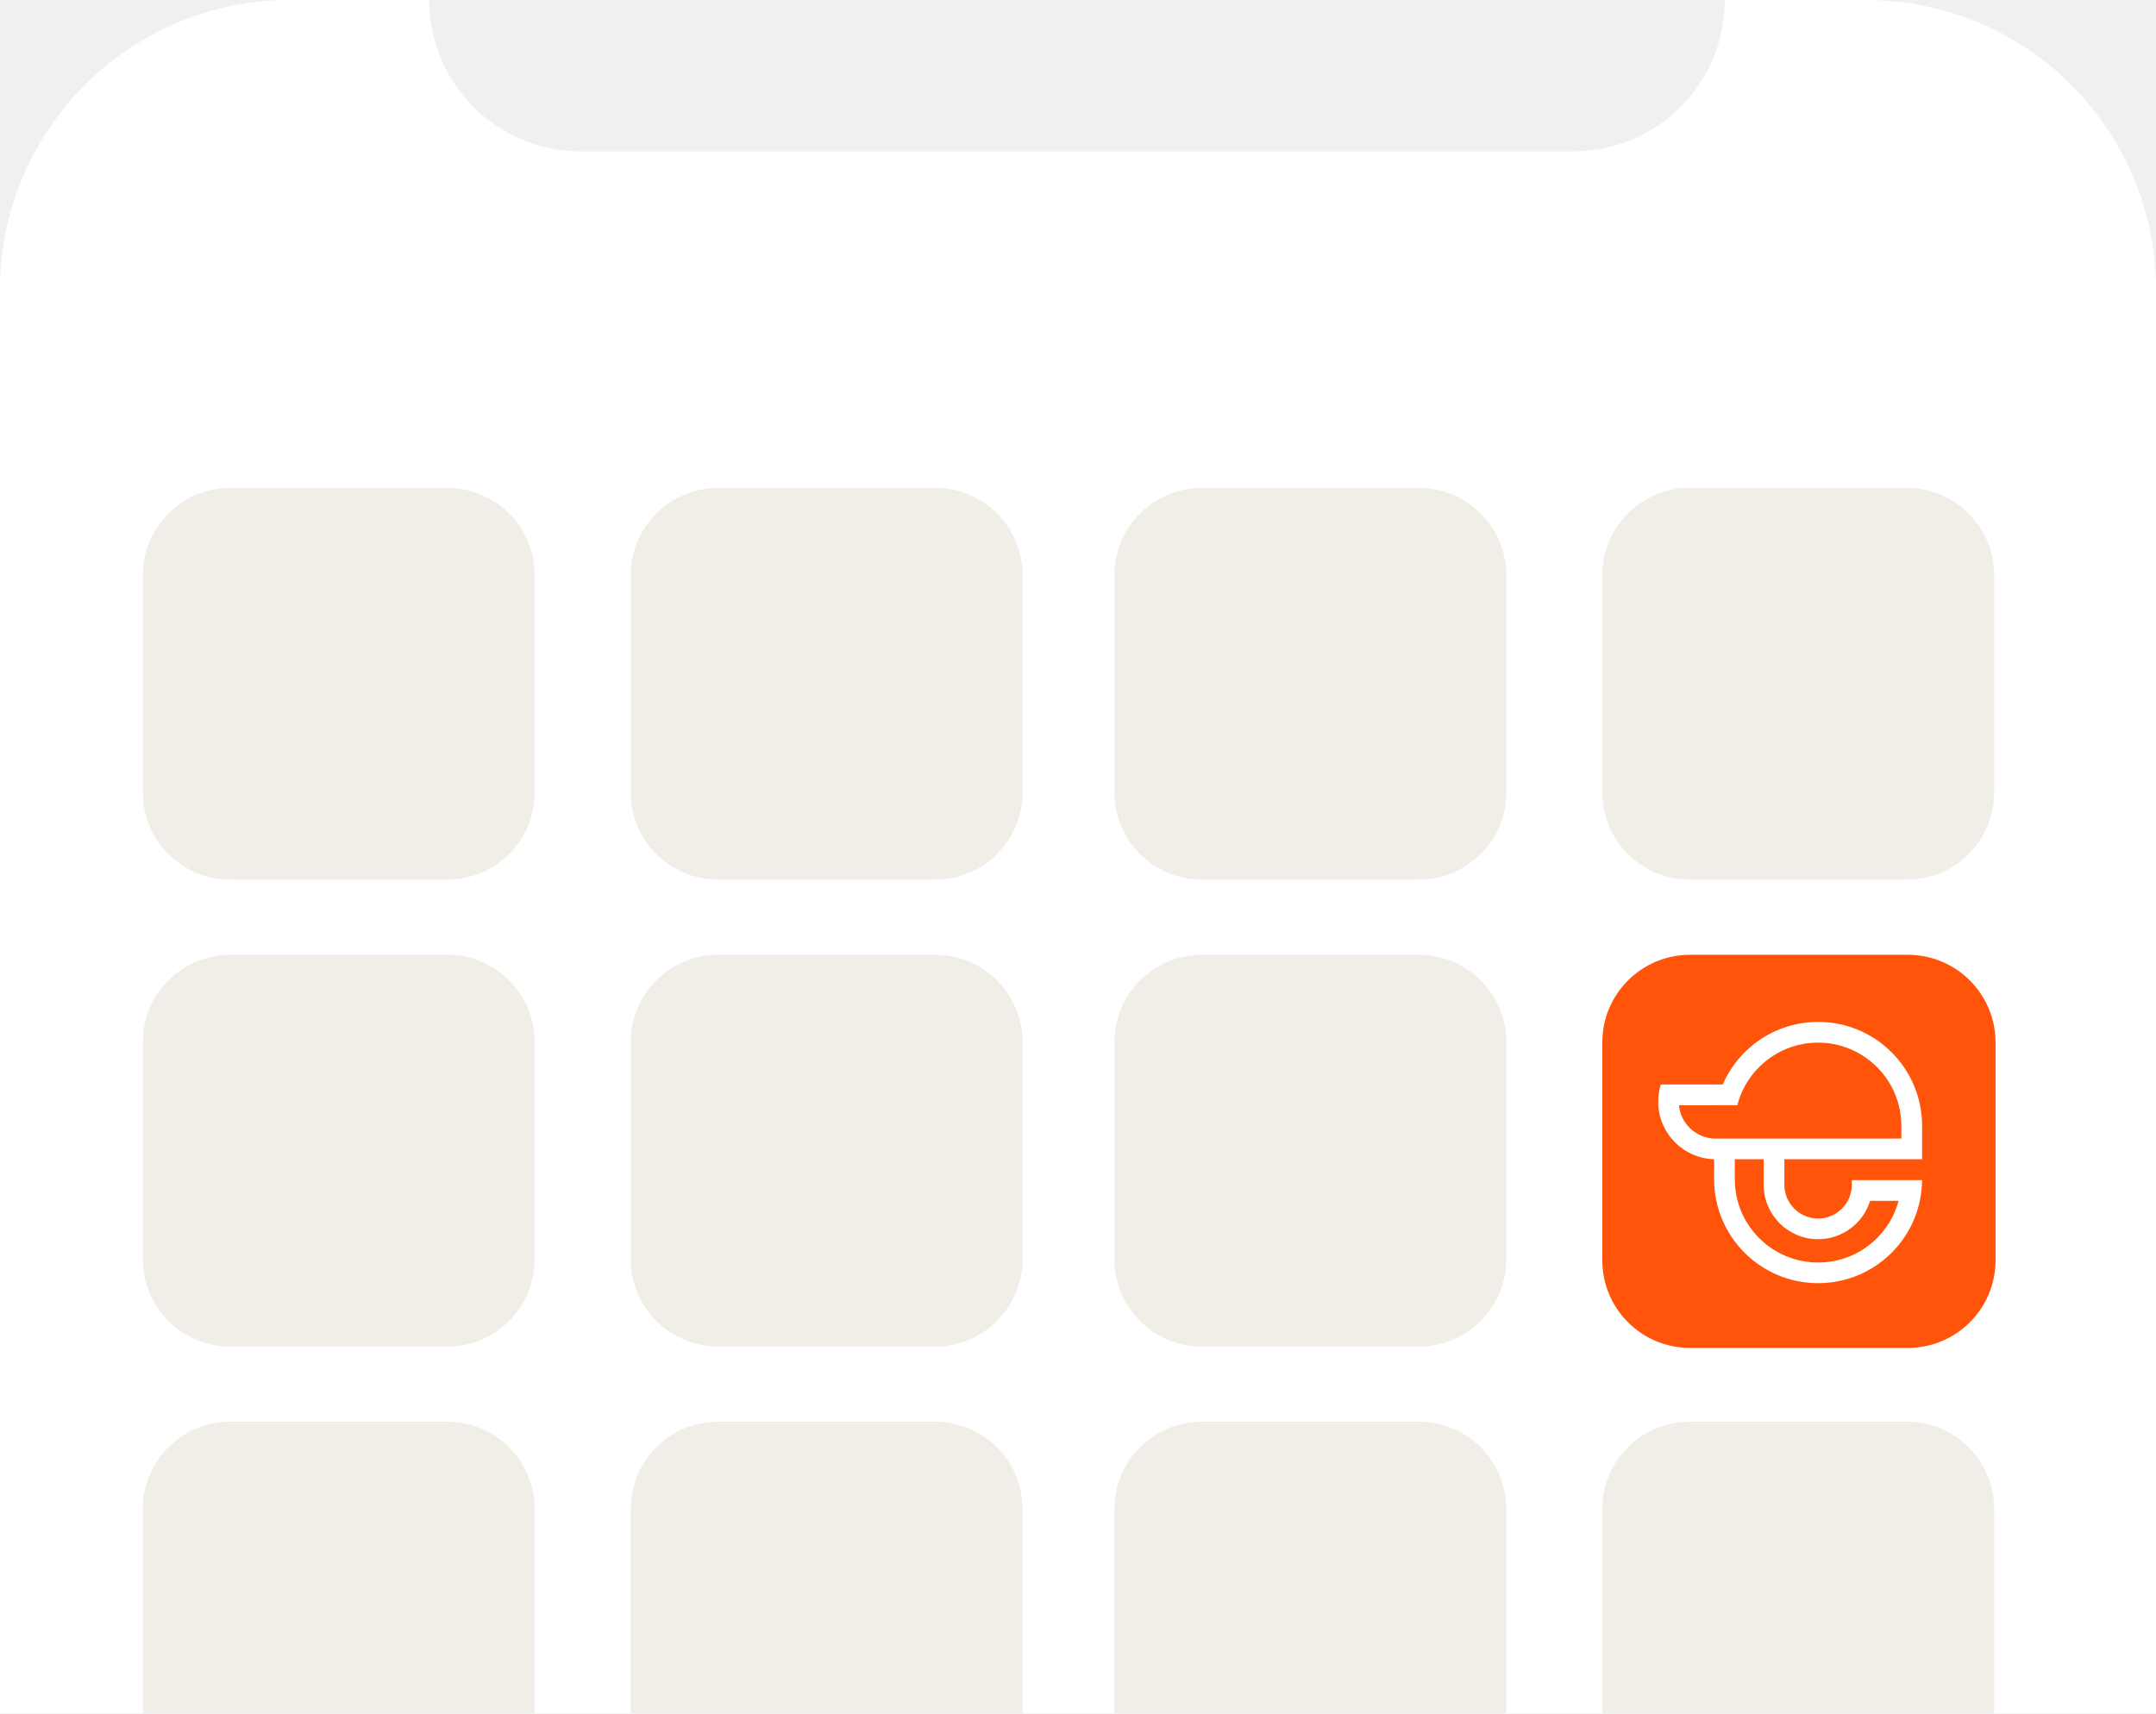
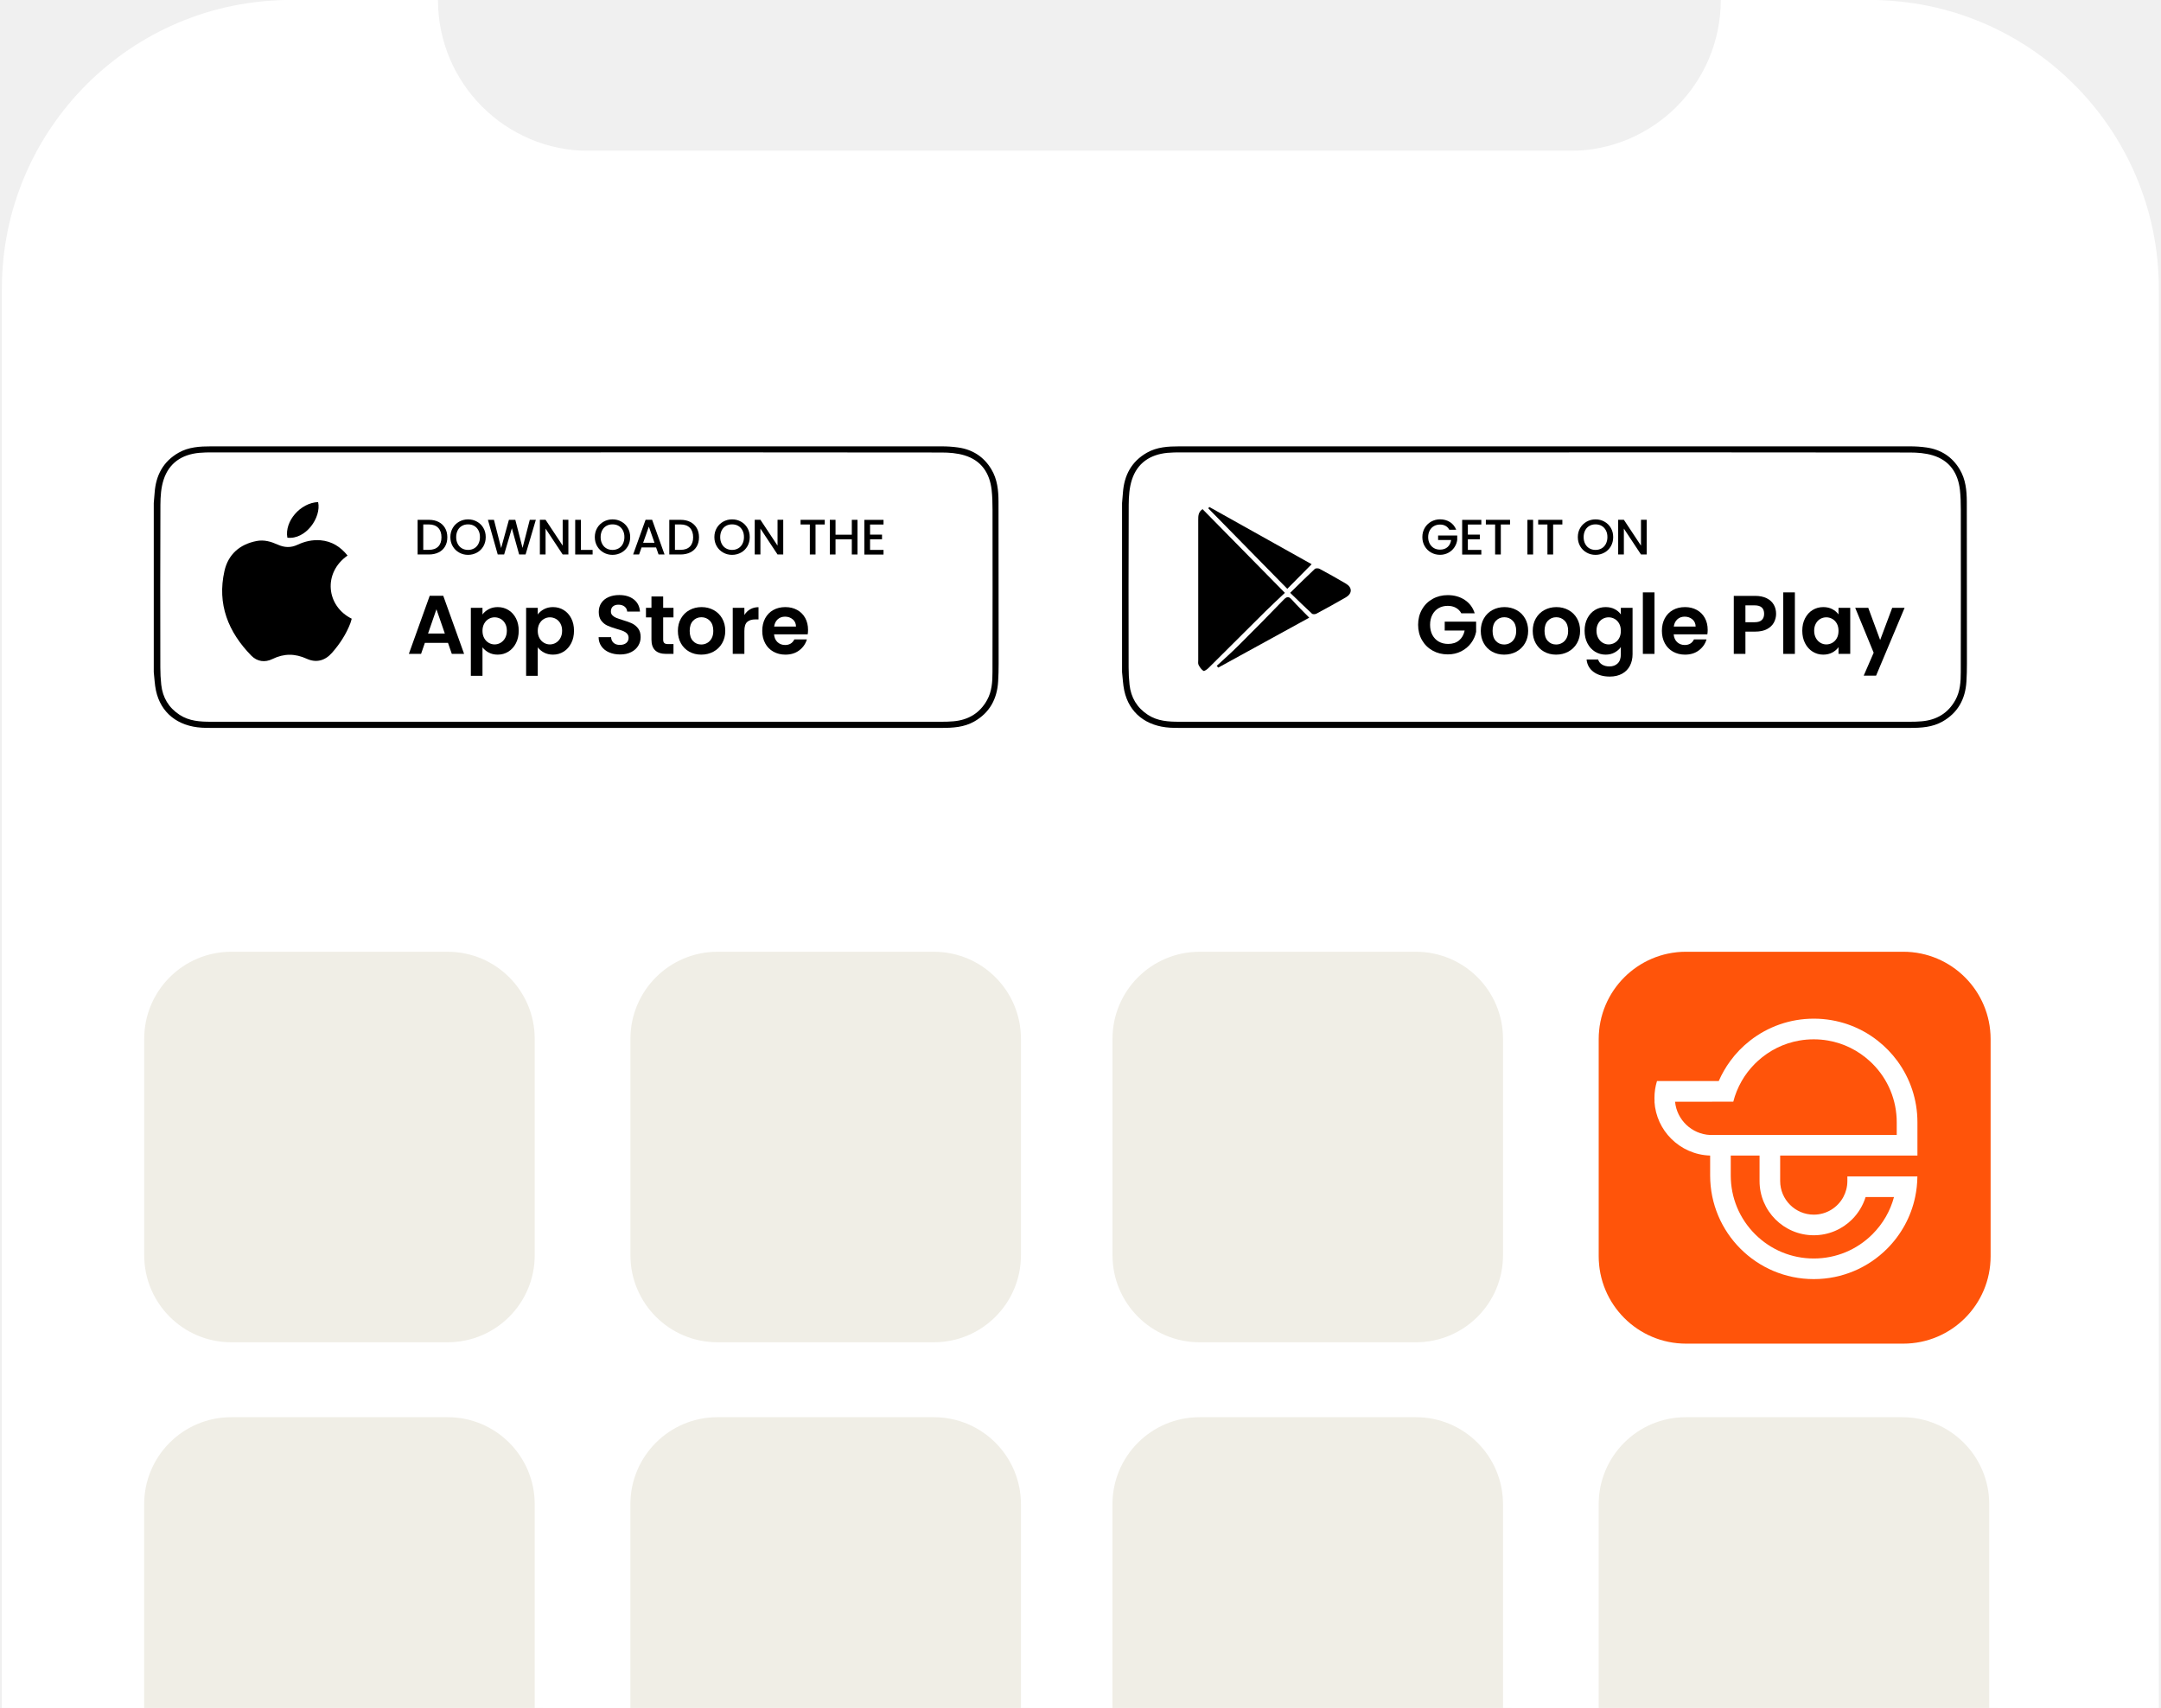
- <svg xmlns="http://www.w3.org/2000/svg" id="Capa_1" data-name="Capa 1" viewBox="0 0 517.03 411">
-   <defs>
-     <style>
-       .cls-1 {
-         fill: #f0eee6;
-       }
- 
-       .cls-2 {
-         fill: #ff540a;
-       }
- 
-       .cls-3 {
-         fill: #fff;
-       }
-     </style>
-   </defs>
-   <path class="cls-3" d="m517.03,411V69.51c0-38.39-31.12-69.51-69.51-69.51h-33.9c0,20.05-16.25,36.31-36.31,36.31h-238.06c-20.05,0-36.31-16.26-36.31-36.31h-33.44C31.12,0,0,31.12,0,69.51v341.49h517.03Z" />
-   <rect class="cls-1" x="34.25" y="117.03" width="93.97" height="93.97" rx="20.95" ry="20.95" />
-   <rect class="cls-1" x="151.25" y="117.03" width="93.97" height="93.97" rx="20.95" ry="20.95" />
-   <rect class="cls-1" x="267.25" y="117.03" width="93.97" height="93.97" rx="20.95" ry="20.95" />
-   <rect class="cls-1" x="384.25" y="117.03" width="93.97" height="93.97" rx="20.95" ry="20.95" />
-   <rect class="cls-1" x="34.25" y="229.03" width="93.97" height="93.97" rx="20.95" ry="20.95" />
-   <rect class="cls-1" x="151.25" y="229.03" width="93.97" height="93.97" rx="20.95" ry="20.95" />
-   <rect class="cls-1" x="267.25" y="229.03" width="93.97" height="93.97" rx="20.95" ry="20.95" />
-   <g>
-     <rect class="cls-2" x="384.25" y="229.03" width="94.3" height="94.3" rx="21.02" ry="21.02" />
-     <path class="cls-3" d="m397.66,265.11c.22,3.47,1.71,6.6,4.03,8.91,2.41,2.41,5.71,3.94,9.37,4.05v4.79c0,13.77,11.16,24.94,24.94,24.94,6.89,0,13.12-2.79,17.63-7.3,3.35-3.35,5.75-7.64,6.76-12.45.34-1.6.52-3.26.54-4.96h-16.85v1.11c0,1.39-.35,2.7-.97,3.85-1.37,2.53-4.05,4.24-7.11,4.24-4.46,0-8.09-3.63-8.09-8.09v-6.13s16.18,0,16.18,0h4.96s6.93,0,6.93,0h4.96s0-4.96,0-4.96v-3.04c0-5.5-1.78-10.59-4.8-14.72-1.37-1.87-2.99-3.54-4.81-4.96-4.23-3.3-9.54-5.26-15.32-5.26-5.78,0-11.09,1.96-15.32,5.26-1.83,1.42-3.45,3.09-4.81,4.96-1.08,1.48-2.01,3.09-2.75,4.79h-9.52s-5.34,0-5.34,0c-.4,1.29-.61,2.66-.61,4.09,0,.29,0,.58.03.87Zm38.33,32.14c3.6,0,6.87-1.46,9.23-3.82,1.48-1.48,2.61-3.33,3.25-5.38h6.83c-.89,3.35-2.66,6.42-5.17,8.94-3.77,3.77-8.79,5.85-14.13,5.85-5.34,0-10.35-2.08-14.13-5.85-3.77-3.77-5.85-8.79-5.85-14.13v-4.79s6.93,0,6.93,0v6.13c0,7.21,5.84,13.05,13.05,13.05Zm-24.44-32.14h5.08c.44-1.74,1.12-3.4,2.01-4.96.87-1.52,1.95-2.93,3.22-4.2.2-.2.41-.4.62-.59,2.83-2.6,6.29-4.31,10.02-4.96,1.14-.2,2.3-.3,3.48-.3,1.18,0,2.34.1,3.48.3,3.74.65,7.19,2.36,10.03,4.96.21.19.42.39.62.59,3.77,3.77,5.85,8.79,5.85,14.13v3.04s-6.93,0-6.93,0h-21.14s-4.96,0-4.96,0h-6.93s-4.54,0-4.54,0c-.14,0-.28,0-.42,0-4.41-.21-8-3.64-8.42-8h8.92Z" />
-   </g>
-   <path class="cls-1" d="m128.22,411v-49.02c0-11.57-9.38-20.95-20.95-20.95h-52.08c-11.57,0-20.95,9.38-20.95,20.95v49.02h93.97Z" />
-   <path class="cls-1" d="m245.22,411v-49.02c0-11.57-9.38-20.95-20.95-20.95h-52.08c-11.57,0-20.95,9.38-20.95,20.95v49.02h93.97Z" />
-   <path class="cls-1" d="m361.22,411v-49.02c0-11.57-9.38-20.95-20.95-20.95h-52.08c-11.57,0-20.95,9.38-20.95,20.95v49.02h93.97Z" />
-   <path class="cls-1" d="m478.22,411v-49.02c0-11.57-9.38-20.95-20.95-20.95h-52.08c-11.57,0-20.95,9.38-20.95,20.95v49.02h93.97Z" />
+ <svg xmlns="http://www.w3.org/2000/svg" width="520" height="411" viewBox="0 0 520 411" fill="none">
+   <path d="M519.48 411V69.51C519.48 31.12 488.36 0 449.97 0H416.07C416.07 20.05 399.82 36.31 379.76 36.31H141.7C121.65 36.31 105.39 20.05 105.39 0H71.95C33.56 0 2.45 31.12 2.45 69.51V411H519.48Z" fill="white" />
+   <path d="M109.72 117.03H57.65C46.08 117.03 36.7 126.41 36.7 137.98V190.05C36.7 201.62 46.08 211 57.65 211H109.72C121.291 211 130.67 201.62 130.67 190.05V137.98C130.67 126.41 121.291 117.03 109.72 117.03Z" fill="#F0EEE6" />
+   <path d="M226.72 117.03H174.65C163.08 117.03 153.7 126.41 153.7 137.98V190.05C153.7 201.62 163.08 211 174.65 211H226.72C238.291 211 247.67 201.62 247.67 190.05V137.98C247.67 126.41 238.291 117.03 226.72 117.03Z" fill="#F0EEE6" />
+   <path d="M342.72 117.03H290.65C279.08 117.03 269.7 126.41 269.7 137.98V190.05C269.7 201.62 279.08 211 290.65 211H342.72C354.291 211 363.67 201.62 363.67 190.05V137.98C363.67 126.41 354.291 117.03 342.72 117.03Z" fill="#F0EEE6" />
+   <path d="M459.72 117.03H407.65C396.08 117.03 386.7 126.41 386.7 137.98V190.05C386.7 201.62 396.08 211 407.65 211H459.72C471.291 211 480.67 201.62 480.67 190.05V137.98C480.67 126.41 471.291 117.03 459.72 117.03Z" fill="#F0EEE6" />
+   <path d="M109.72 229.03H57.65C46.08 229.03 36.7 238.41 36.7 249.98V302.05C36.7 313.62 46.08 323 57.65 323H109.72C121.291 323 130.67 313.62 130.67 302.05V249.98C130.67 238.41 121.291 229.03 109.72 229.03Z" fill="#F0EEE6" />
+   <path d="M226.72 229.03H174.65C163.08 229.03 153.7 238.41 153.7 249.98V302.05C153.7 313.62 163.08 323 174.65 323H226.72C238.291 323 247.67 313.62 247.67 302.05V249.98C247.67 238.41 238.291 229.03 226.72 229.03Z" fill="#F0EEE6" />
+   <path d="M342.72 229.03H290.65C279.08 229.03 269.7 238.41 269.7 249.98V302.05C269.7 313.62 279.08 323 290.65 323H342.72C354.291 323 363.67 313.62 363.67 302.05V249.98C363.67 238.41 354.291 229.03 342.72 229.03Z" fill="#F0EEE6" />
+   <path d="M459.72 229.03H407.65C396.08 229.03 386.7 238.41 386.7 249.98V302.05C386.7 313.62 396.08 323 407.65 323H459.72C471.291 323 480.67 313.62 480.67 302.05V249.98C480.67 238.41 471.291 229.03 459.72 229.03Z" fill="#F0EEE6" />
+   <path d="M459.98 229.03H407.72C396.111 229.03 386.7 238.441 386.7 250.05V302.31C386.7 313.919 396.111 323.33 407.72 323.33H459.98C471.589 323.33 481 313.919 481 302.31V250.05C481 238.441 471.589 229.03 459.98 229.03Z" fill="#FF540A" />
+   <path d="M400.11 265.11C400.33 268.58 401.82 271.71 404.14 274.02C406.55 276.43 409.85 277.96 413.51 278.07V282.86C413.51 296.63 424.67 307.8 438.45 307.8C445.34 307.8 451.57 305.01 456.08 300.5C459.43 297.15 461.83 292.86 462.84 288.05C463.18 286.45 463.36 284.79 463.38 283.09H446.53V284.2C446.53 285.59 446.18 286.9 445.56 288.05C444.19 290.58 441.51 292.29 438.45 292.29C433.99 292.29 430.36 288.66 430.36 284.2V278.07H446.54H451.5H458.43H463.39V273.11V270.07C463.39 264.57 461.61 259.48 458.59 255.35C457.22 253.48 455.6 251.81 453.78 250.39C449.55 247.09 444.24 245.13 438.46 245.13C432.68 245.13 427.37 247.09 423.14 250.39C421.31 251.81 419.69 253.48 418.33 255.35C417.25 256.83 416.32 258.44 415.58 260.14H406.06H400.72C400.32 261.43 400.11 262.8 400.11 264.23C400.11 264.52 400.11 264.81 400.14 265.1L400.11 265.11ZM438.44 297.25C442.04 297.25 445.31 295.79 447.67 293.43C449.15 291.95 450.28 290.1 450.92 288.05H457.75C456.86 291.4 455.09 294.47 452.58 296.99C448.81 300.76 443.79 302.84 438.45 302.84C433.11 302.84 428.1 300.76 424.32 296.99C420.55 293.22 418.47 288.2 418.47 282.86V278.07H425.4V284.2C425.4 291.41 431.24 297.25 438.45 297.25H438.44ZM414 265.11H419.08C419.52 263.37 420.2 261.71 421.09 260.15C421.96 258.63 423.04 257.22 424.31 255.95C424.51 255.75 424.72 255.55 424.93 255.36C427.76 252.76 431.22 251.05 434.95 250.4C436.09 250.2 437.25 250.1 438.43 250.1C439.61 250.1 440.77 250.2 441.91 250.4C445.65 251.05 449.1 252.76 451.94 255.36C452.15 255.55 452.36 255.75 452.56 255.95C456.33 259.72 458.41 264.74 458.41 270.08V273.12H451.48H430.34H425.38H418.45H413.91C413.77 273.12 413.63 273.12 413.49 273.12C409.08 272.91 405.49 269.48 405.07 265.12H413.99L414 265.11Z" fill="white" />
+   <path d="M130.67 411V361.98C130.67 350.41 121.289 341.03 109.719 341.03H57.639C46.069 341.03 36.69 350.41 36.69 361.98V411H130.66H130.67Z" fill="#F0EEE6" />
+   <path d="M247.67 411V361.98C247.67 350.41 238.289 341.03 226.719 341.03H174.64C163.07 341.03 153.689 350.41 153.689 361.98V411H247.66H247.67Z" fill="#F0EEE6" />
+   <path d="M363.67 411V361.98C363.67 350.41 354.289 341.03 342.719 341.03H290.64C279.07 341.03 269.689 350.41 269.689 361.98V411H363.66H363.67Z" fill="#F0EEE6" />
+   <path d="M480.67 411V361.98C480.67 350.41 471.289 341.03 459.719 341.03H407.64C396.07 341.03 386.689 350.41 386.689 361.98V411H480.66H480.67Z" fill="#F0EEE6" />
+   <path d="M517.48 411V69.51C517.48 31.12 486.36 0 447.97 0H414.07C414.07 20.05 397.82 36.31 377.76 36.31H139.7C119.65 36.31 103.39 20.05 103.39 0H69.95C31.56 0 0.45 31.12 0.45 69.51V411H517.48Z" fill="white" />
+   <path d="M107.72 229.03H55.65C44.08 229.03 34.7 238.41 34.7 249.98V302.05C34.7 313.62 44.08 323 55.65 323H107.72C119.291 323 128.67 313.62 128.67 302.05V249.98C128.67 238.41 119.291 229.03 107.72 229.03Z" fill="#F0EEE6" />
+   <path d="M224.72 229.03H172.65C161.08 229.03 151.7 238.41 151.7 249.98V302.05C151.7 313.62 161.08 323 172.65 323H224.72C236.291 323 245.67 313.62 245.67 302.05V249.98C245.67 238.41 236.291 229.03 224.72 229.03Z" fill="#F0EEE6" />
+   <path d="M340.72 229.03H288.65C277.08 229.03 267.7 238.41 267.7 249.98V302.05C267.7 313.62 277.08 323 288.65 323H340.72C352.291 323 361.67 313.62 361.67 302.05V249.98C361.67 238.41 352.291 229.03 340.72 229.03Z" fill="#F0EEE6" />
+   <path d="M457.72 229.03H405.65C394.08 229.03 384.7 238.41 384.7 249.98V302.05C384.7 313.62 394.08 323 405.65 323H457.72C469.291 323 478.67 313.62 478.67 302.05V249.98C478.67 238.41 469.291 229.03 457.72 229.03Z" fill="#F0EEE6" />
+   <path d="M457.98 229.03H405.72C394.111 229.03 384.7 238.441 384.7 250.05V302.31C384.7 313.919 394.111 323.33 405.72 323.33H457.98C469.589 323.33 479 313.919 479 302.31V250.05C479 238.441 469.589 229.03 457.98 229.03Z" fill="#FF540A" />
+   <path d="M398.11 265.11C398.33 268.58 399.82 271.71 402.14 274.02C404.55 276.43 407.85 277.96 411.51 278.07V282.86C411.51 296.63 422.67 307.8 436.45 307.8C443.34 307.8 449.57 305.01 454.08 300.5C457.43 297.15 459.83 292.86 460.84 288.05C461.18 286.45 461.36 284.79 461.38 283.09H444.53V284.2C444.53 285.59 444.18 286.9 443.56 288.05C442.19 290.58 439.51 292.29 436.45 292.29C431.99 292.29 428.36 288.66 428.36 284.2V278.07H444.54H449.5H456.43H461.39V273.11V270.07C461.39 264.57 459.61 259.48 456.59 255.35C455.22 253.48 453.6 251.81 451.78 250.39C447.55 247.09 442.24 245.13 436.46 245.13C430.68 245.13 425.37 247.09 421.14 250.39C419.31 251.81 417.69 253.48 416.33 255.35C415.25 256.83 414.32 258.44 413.58 260.14H404.06H398.72C398.32 261.43 398.11 262.8 398.11 264.23C398.11 264.52 398.11 264.81 398.14 265.1L398.11 265.11ZM436.44 297.25C440.04 297.25 443.31 295.79 445.67 293.43C447.15 291.95 448.28 290.1 448.92 288.05H455.75C454.86 291.4 453.09 294.47 450.58 296.99C446.81 300.76 441.79 302.84 436.45 302.84C431.11 302.84 426.1 300.76 422.32 296.99C418.55 293.22 416.47 288.2 416.47 282.86V278.07H423.4V284.2C423.4 291.41 429.24 297.25 436.45 297.25H436.44ZM412 265.11H417.08C417.52 263.37 418.2 261.71 419.09 260.15C419.96 258.63 421.04 257.22 422.31 255.95C422.51 255.75 422.72 255.55 422.93 255.36C425.76 252.76 429.22 251.05 432.95 250.4C434.09 250.2 435.25 250.1 436.43 250.1C437.61 250.1 438.77 250.2 439.91 250.4C443.65 251.05 447.1 252.76 449.94 255.36C450.15 255.55 450.36 255.75 450.56 255.95C454.33 259.72 456.41 264.74 456.41 270.08V273.12H449.48H428.34H423.38H416.45H411.91C411.77 273.12 411.63 273.12 411.49 273.12C407.08 272.91 403.49 269.48 403.07 265.12H411.99L412 265.11Z" fill="white" />
+   <path d="M128.67 411V361.98C128.67 350.41 119.289 341.03 107.719 341.03H55.639C44.069 341.03 34.69 350.41 34.69 361.98V411H128.66H128.67Z" fill="#F0EEE6" />
+   <path d="M245.67 411V361.98C245.67 350.41 236.289 341.03 224.719 341.03H172.64C161.07 341.03 151.689 350.41 151.689 361.98V411H245.66H245.67Z" fill="#F0EEE6" />
+   <path d="M361.67 411V361.98C361.67 350.41 352.289 341.03 340.719 341.03H288.64C277.07 341.03 267.689 350.41 267.689 361.98V411H361.66H361.67Z" fill="#F0EEE6" />
+   <path d="M478.67 411V361.98C478.67 350.41 469.289 341.03 457.719 341.03H405.64C394.07 341.03 384.689 350.41 384.689 361.98V411H478.66H478.67Z" fill="#F0EEE6" />
+   <path d="M229.18 109H48.82C43.397 109 39 113.397 39 118.82V164.18C39 169.603 43.397 174 48.82 174H229.18C234.603 174 239 169.603 239 164.18V118.82C239 113.397 234.603 109 229.18 109Z" fill="white" />
+   <path d="M37 161.71C37 148.16 37 134.61 37 121.06C37.07 120.23 37.15 119.39 37.21 118.56C37.51 114.38 39.26 111.05 42.99 108.93C45.4 107.56 48.08 107.41 50.77 107.41C109.39 107.41 168 107.41 226.62 107.41C227.94 107.41 229.26 107.49 230.56 107.68C234.02 108.17 236.72 109.89 238.54 112.91C240 115.33 240.26 118.01 240.27 120.74C240.29 133.74 240.3 146.74 240.3 159.74C240.3 161.17 240.27 162.6 240.18 164.02C239.92 168.22 238.13 171.53 234.4 173.64C231.99 175 229.31 175.16 226.62 175.16C168 175.16 109.39 175.16 50.77 175.16C50.04 175.16 49.3 175.15 48.57 175.11C42.75 174.77 38.68 171.52 37.53 166.18C37.22 164.72 37.17 163.21 37 161.73V161.71ZM138.72 108.86C109.52 108.86 80.32 108.86 51.12 108.86C50.06 108.86 48.99 108.87 47.93 108.97C43.75 109.37 40.68 111.41 39.37 115.44C38.75 117.34 38.61 119.47 38.6 121.5C38.54 134.54 38.56 147.57 38.58 160.61C38.58 162 38.65 163.39 38.8 164.77C39.14 167.85 40.58 170.29 43.21 172.01C45.55 173.54 48.17 173.68 50.82 173.68C109.4 173.68 167.99 173.68 226.57 173.68C227.52 173.68 228.48 173.66 229.43 173.57C233 173.26 235.77 171.62 237.52 168.46C238.68 166.37 238.82 164.05 238.82 161.74C238.85 148.7 238.85 135.67 238.83 122.63C238.83 121.06 238.79 119.48 238.62 117.92C238.16 113.82 236.13 110.79 232.07 109.57C230.32 109.04 228.39 108.89 226.54 108.89C197.27 108.85 167.99 108.86 138.72 108.86Z" fill="black" />
+   <path d="M83.64 133.68C77.66 137.85 78.51 145.85 84.63 148.88C84.53 149.23 84.45 149.61 84.31 149.97C83.29 152.63 81.75 154.98 79.87 157.11C78.2 159 76.09 159.56 73.81 158.52C71 157.24 68.34 157.22 65.57 158.58C63.75 159.47 61.9 159.22 60.48 157.78C54.91 152.09 52.21 145.37 54.01 137.4C54.9 133.45 57.63 130.99 61.73 130.19C63.56 129.83 65.24 130.34 66.84 131.06C68.46 131.78 69.97 131.85 71.59 131.09C73.33 130.28 75.16 129.85 77.13 130.01C79.88 130.25 81.94 131.59 83.63 133.68H83.64Z" fill="black" />
+   <path d="M76.55 120.82C77.36 124.54 73.56 129.91 69.15 129.39C68.42 125.46 72.28 120.99 76.55 120.82Z" fill="black" />
+   <path d="M105.54 125.6C106.21 125.94 106.72 126.43 107.09 127.06C107.46 127.69 107.64 128.44 107.64 129.29C107.64 130.14 107.46 130.87 107.09 131.5C106.72 132.13 106.21 132.6 105.54 132.93C104.87 133.26 104.09 133.43 103.21 133.43H100.49V125.09H103.21C104.1 125.09 104.88 125.26 105.54 125.6ZM105.45 131.52C105.97 130.99 106.23 130.25 106.23 129.29C106.23 128.33 105.97 127.57 105.45 127.02C104.93 126.48 104.18 126.2 103.21 126.2H101.85V132.31H103.21C104.19 132.31 104.93 132.05 105.45 131.52Z" fill="black" />
+   <path d="M110.49 132.97C109.84 132.61 109.32 132.1 108.94 131.45C108.56 130.8 108.37 130.06 108.37 129.25C108.37 128.44 108.56 127.7 108.94 127.05C109.32 126.4 109.84 125.9 110.49 125.53C111.14 125.17 111.86 124.98 112.63 124.98C113.4 124.98 114.13 125.16 114.78 125.53C115.43 125.89 115.95 126.4 116.32 127.05C116.7 127.7 116.88 128.43 116.88 129.25C116.88 130.07 116.69 130.8 116.32 131.45C115.94 132.1 115.43 132.61 114.78 132.97C114.13 133.33 113.41 133.52 112.63 133.52C111.85 133.52 111.14 133.34 110.49 132.97ZM114.11 131.95C114.54 131.7 114.88 131.34 115.12 130.87C115.36 130.4 115.49 129.86 115.49 129.24C115.49 128.62 115.37 128.08 115.12 127.62C114.88 127.16 114.54 126.8 114.11 126.55C113.68 126.3 113.19 126.18 112.63 126.18C112.07 126.18 111.59 126.3 111.15 126.55C110.72 126.8 110.38 127.15 110.14 127.62C109.9 128.09 109.77 128.62 109.77 129.24C109.77 129.86 109.89 130.4 110.14 130.87C110.38 131.34 110.72 131.7 111.15 131.95C111.58 132.2 112.07 132.33 112.63 132.33C113.19 132.33 113.67 132.2 114.11 131.95Z" fill="black" />
+   <path d="M128.94 125.09L126.47 133.43H124.92L123.17 127.12L121.31 133.43H119.77L117.41 125.09H118.86L120.59 131.88L122.46 125.09H124L125.74 131.85L127.48 125.09H128.94Z" fill="black" />
+   <path d="M136.77 133.43H135.4L131.28 127.2V133.43H129.91V125.08H131.28L135.4 131.3V125.08H136.77V133.43Z" fill="black" />
+   <path d="M139.78 132.33H142.6V133.43H138.41V125.09H139.78V132.33Z" fill="black" />
+   <path d="M145.25 132.97C144.6 132.61 144.08 132.1 143.7 131.45C143.32 130.8 143.13 130.06 143.13 129.25C143.13 128.44 143.32 127.7 143.7 127.05C144.08 126.4 144.6 125.9 145.25 125.53C145.9 125.17 146.62 124.98 147.39 124.98C148.16 124.98 148.89 125.16 149.54 125.53C150.19 125.89 150.71 126.4 151.08 127.05C151.46 127.7 151.64 128.43 151.64 129.25C151.64 130.07 151.45 130.8 151.08 131.45C150.7 132.1 150.19 132.61 149.54 132.97C148.89 133.33 148.17 133.52 147.39 133.52C146.61 133.52 145.9 133.34 145.25 132.97ZM148.87 131.95C149.3 131.7 149.64 131.34 149.88 130.87C150.12 130.4 150.25 129.86 150.25 129.24C150.25 128.62 150.13 128.08 149.88 127.62C149.64 127.16 149.3 126.8 148.87 126.55C148.44 126.3 147.95 126.18 147.39 126.18C146.83 126.18 146.35 126.3 145.91 126.55C145.48 126.8 145.14 127.15 144.9 127.62C144.66 128.09 144.53 128.62 144.53 129.24C144.53 129.86 144.65 130.4 144.9 130.87C145.14 131.34 145.48 131.7 145.91 131.95C146.34 132.2 146.83 132.33 147.39 132.33C147.95 132.33 148.43 132.2 148.87 131.95Z" fill="black" />
+   <path d="M157.871 131.73H154.381L153.781 133.43H152.351L155.341 125.08H156.921L159.911 133.43H158.471L157.871 131.73ZM157.491 130.61L156.131 126.73L154.761 130.61H157.481H157.491Z" fill="black" />
+   <path d="M166.101 125.6C166.771 125.94 167.281 126.43 167.651 127.06C168.021 127.69 168.201 128.44 168.201 129.29C168.201 130.14 168.021 130.87 167.651 131.5C167.281 132.13 166.771 132.6 166.101 132.93C165.431 133.26 164.651 133.43 163.771 133.43H161.051V125.09H163.771C164.661 125.09 165.441 125.26 166.101 125.6ZM166.011 131.52C166.531 130.99 166.791 130.25 166.791 129.29C166.791 128.33 166.531 127.57 166.011 127.02C165.491 126.48 164.741 126.2 163.771 126.2H162.411V132.31H163.771C164.751 132.31 165.491 132.05 166.011 131.52Z" fill="black" />
+   <path d="M174.02 132.97C173.37 132.61 172.85 132.1 172.47 131.45C172.09 130.8 171.9 130.06 171.9 129.25C171.9 128.44 172.09 127.7 172.47 127.05C172.85 126.4 173.37 125.9 174.02 125.53C174.67 125.17 175.39 124.98 176.16 124.98C176.93 124.98 177.66 125.16 178.31 125.53C178.96 125.89 179.48 126.4 179.85 127.05C180.23 127.7 180.41 128.43 180.41 129.25C180.41 130.07 180.22 130.8 179.85 131.45C179.47 132.1 178.96 132.61 178.31 132.97C177.66 133.33 176.94 133.52 176.16 133.52C175.38 133.52 174.67 133.34 174.02 132.97ZM177.64 131.95C178.07 131.7 178.41 131.34 178.65 130.87C178.89 130.4 179.02 129.86 179.02 129.24C179.02 128.62 178.9 128.08 178.65 127.62C178.41 127.16 178.07 126.8 177.64 126.55C177.21 126.3 176.72 126.18 176.16 126.18C175.6 126.18 175.12 126.3 174.68 126.55C174.25 126.8 173.91 127.15 173.67 127.62C173.43 128.09 173.3 128.62 173.3 129.24C173.3 129.86 173.42 130.4 173.67 130.87C173.91 131.34 174.25 131.7 174.68 131.95C175.11 132.2 175.6 132.33 176.16 132.33C176.72 132.33 177.2 132.2 177.64 131.95Z" fill="black" />
+   <path d="M188.47 133.43H187.1L182.98 127.2V133.43H181.61V125.08H182.98L187.1 131.3V125.08H188.47V133.43Z" fill="black" />
+   <path d="M198.461 125.09V126.21H196.241V133.43H194.871V126.21H192.641V125.09H198.461Z" fill="black" />
+   <path d="M206.341 125.09V133.43H204.971V129.78H201.051V133.43H199.681V125.09H201.051V128.67H204.971V125.09H206.341Z" fill="black" />
+   <path d="M209.36 126.2V128.65H212.24V129.77H209.36V132.33H212.6V133.45H207.99V125.1H212.6V126.22H209.36V126.2Z" fill="black" />
+   <path d="M107.8 154.69H102.24L101.32 157.35H98.38L103.4 143.37H106.66L111.68 157.35H108.72L107.8 154.69ZM107.04 152.45L105.02 146.61L103 152.45H107.04Z" fill="black" />
+   <path d="M117.59 146.6C118.22 146.26 118.95 146.09 119.76 146.09C120.71 146.09 121.56 146.32 122.33 146.79C123.1 147.26 123.7 147.92 124.15 148.78C124.6 149.64 124.82 150.64 124.82 151.77C124.82 152.9 124.6 153.91 124.15 154.78C123.7 155.65 123.1 156.33 122.33 156.81C121.56 157.29 120.71 157.53 119.76 157.53C118.95 157.53 118.23 157.36 117.61 157.03C116.99 156.7 116.49 156.28 116.1 155.77V162.63H113.3V146.27H116.1V147.87C116.46 147.36 116.96 146.94 117.59 146.6ZM121.55 150.04C121.28 149.55 120.92 149.18 120.47 148.93C120.02 148.68 119.54 148.55 119.02 148.55C118.5 148.55 118.04 148.68 117.59 148.94C117.14 149.2 116.78 149.58 116.51 150.07C116.24 150.56 116.1 151.14 116.1 151.81C116.1 152.48 116.24 153.06 116.51 153.55C116.78 154.04 117.14 154.42 117.59 154.68C118.04 154.94 118.51 155.07 119.02 155.07C119.53 155.07 120.02 154.94 120.47 154.67C120.92 154.4 121.28 154.02 121.55 153.53C121.82 153.04 121.96 152.45 121.96 151.77C121.96 151.09 121.82 150.53 121.55 150.04Z" fill="black" />
+   <path d="M130.89 146.6C131.52 146.26 132.25 146.09 133.06 146.09C134.01 146.09 134.86 146.32 135.63 146.79C136.4 147.26 137 147.92 137.45 148.78C137.9 149.64 138.12 150.64 138.12 151.77C138.12 152.9 137.9 153.91 137.45 154.78C137 155.65 136.4 156.33 135.63 156.81C134.86 157.29 134.01 157.53 133.06 157.53C132.25 157.53 131.53 157.36 130.91 157.03C130.29 156.7 129.79 156.28 129.4 155.77V162.63H126.6V146.27H129.4V147.87C129.76 147.36 130.26 146.94 130.89 146.6ZM134.85 150.04C134.58 149.55 134.22 149.18 133.77 148.93C133.32 148.68 132.84 148.55 132.32 148.55C131.8 148.55 131.34 148.68 130.89 148.94C130.44 149.2 130.08 149.58 129.81 150.07C129.54 150.56 129.4 151.14 129.4 151.81C129.4 152.48 129.54 153.06 129.81 153.55C130.08 154.04 130.44 154.42 130.89 154.68C131.34 154.94 131.81 155.07 132.32 155.07C132.83 155.07 133.32 154.94 133.77 154.67C134.22 154.4 134.58 154.02 134.85 153.53C135.12 153.04 135.26 152.45 135.26 151.77C135.26 151.09 135.12 150.53 134.85 150.04Z" fill="black" />
+   <path d="M146.59 156.99C145.81 156.66 145.19 156.18 144.74 155.55C144.29 154.92 144.05 154.18 144.04 153.33H147.04C147.08 153.9 147.28 154.36 147.65 154.69C148.02 155.02 148.52 155.19 149.16 155.19C149.8 155.19 150.33 155.03 150.7 154.72C151.07 154.41 151.26 154 151.26 153.49C151.26 153.08 151.13 152.74 150.88 152.47C150.63 152.2 150.31 151.99 149.93 151.84C149.55 151.69 149.03 151.52 148.36 151.33C147.45 151.06 146.72 150.8 146.15 150.54C145.58 150.28 145.1 149.89 144.69 149.36C144.28 148.83 144.08 148.13 144.08 147.25C144.08 146.42 144.29 145.7 144.7 145.09C145.11 144.48 145.69 144.01 146.44 143.68C147.19 143.35 148.04 143.19 149 143.19C150.44 143.19 151.61 143.54 152.51 144.24C153.41 144.94 153.91 145.92 154 147.17H150.92C150.89 146.69 150.69 146.29 150.31 145.98C149.93 145.67 149.43 145.51 148.8 145.51C148.25 145.51 147.82 145.65 147.49 145.93C147.16 146.21 147 146.62 147 147.15C147 147.52 147.12 147.83 147.37 148.08C147.62 148.33 147.92 148.53 148.29 148.68C148.66 148.83 149.17 149.01 149.84 149.21C150.75 149.48 151.49 149.74 152.06 150.01C152.63 150.28 153.13 150.68 153.54 151.21C153.95 151.74 154.16 152.44 154.16 153.31C154.16 154.06 153.97 154.75 153.58 155.39C153.19 156.03 152.63 156.54 151.88 156.92C151.13 157.3 150.25 157.49 149.22 157.49C148.25 157.49 147.37 157.32 146.59 156.99Z" fill="black" />
+   <path d="M159.579 148.57V153.93C159.579 154.3 159.669 154.57 159.849 154.74C160.029 154.91 160.33 154.99 160.76 154.99H162.06V157.35H160.3C157.94 157.35 156.76 156.2 156.76 153.91V148.57H155.439V146.27H156.76V143.53H159.579V146.27H162.06V148.57H159.579Z" fill="black" />
+   <path d="M165.86 156.82C165.01 156.35 164.34 155.68 163.85 154.81C163.36 153.94 163.12 152.94 163.12 151.81C163.12 150.68 163.37 149.68 163.87 148.81C164.37 147.94 165.05 147.27 165.92 146.8C166.79 146.33 167.75 146.09 168.82 146.09C169.89 146.09 170.85 146.33 171.72 146.8C172.59 147.27 173.27 147.94 173.77 148.81C174.27 149.68 174.52 150.68 174.52 151.81C174.52 152.94 174.26 153.94 173.75 154.81C173.24 155.68 172.54 156.35 171.67 156.82C170.8 157.29 169.82 157.53 168.74 157.53C167.66 157.53 166.71 157.29 165.86 156.82ZM170.17 154.72C170.62 154.47 170.97 154.1 171.24 153.61C171.51 153.12 171.64 152.52 171.64 151.81C171.64 150.76 171.36 149.95 170.81 149.38C170.26 148.81 169.58 148.53 168.78 148.53C167.98 148.53 167.31 148.81 166.77 149.38C166.23 149.95 165.96 150.76 165.96 151.81C165.96 152.86 166.22 153.67 166.75 154.24C167.28 154.81 167.94 155.09 168.74 155.09C169.25 155.09 169.72 154.97 170.17 154.72Z" fill="black" />
+   <path d="M180.53 146.61C181.11 146.28 181.77 146.11 182.52 146.11V149.05H181.78C180.9 149.05 180.24 149.26 179.79 149.67C179.34 150.08 179.12 150.8 179.12 151.83V157.35H176.32V146.27H179.12V147.99C179.48 147.4 179.95 146.94 180.53 146.61Z" fill="black" />
+   <path d="M194.36 152.65H186.26C186.33 153.45 186.61 154.08 187.1 154.53C187.59 154.98 188.2 155.21 188.92 155.21C189.96 155.21 190.7 154.76 191.14 153.87H194.16C193.84 154.94 193.23 155.81 192.32 156.5C191.41 157.19 190.3 157.53 188.98 157.53C187.91 157.53 186.96 157.29 186.11 156.82C185.26 156.35 184.6 155.68 184.13 154.81C183.66 153.94 183.42 152.94 183.42 151.81C183.42 150.68 183.65 149.66 184.12 148.79C184.59 147.92 185.24 147.26 186.08 146.79C186.92 146.32 187.89 146.09 188.98 146.09C190.07 146.09 190.98 146.32 191.81 146.77C192.64 147.22 193.29 147.87 193.75 148.7C194.21 149.53 194.44 150.49 194.44 151.57C194.44 151.97 194.41 152.33 194.36 152.65ZM191.54 150.77C191.53 150.05 191.27 149.47 190.76 149.04C190.25 148.61 189.63 148.39 188.9 148.39C188.21 148.39 187.62 148.6 187.15 149.02C186.68 149.44 186.39 150.02 186.28 150.77H191.54Z" fill="black" />
+   <path d="M462.18 109H281.82C276.397 109 272 113.397 272 118.82V164.18C272 169.603 276.397 174 281.82 174H462.18C467.603 174 472 169.603 472 164.18V118.82C472 113.397 467.603 109 462.18 109Z" fill="white" />
+   <path d="M270 161.71C270 148.16 270 134.61 270 121.06C270.07 120.23 270.15 119.39 270.21 118.56C270.51 114.38 272.26 111.05 275.99 108.93C278.4 107.56 281.08 107.41 283.77 107.41C342.39 107.41 401 107.41 459.62 107.41C460.94 107.41 462.26 107.49 463.56 107.68C467.02 108.17 469.72 109.89 471.54 112.91C473 115.33 473.26 118.01 473.27 120.74C473.29 133.74 473.3 146.74 473.3 159.74C473.3 161.17 473.27 162.6 473.18 164.02C472.92 168.22 471.13 171.53 467.4 173.64C464.99 175 462.31 175.16 459.62 175.16C401 175.16 342.39 175.16 283.77 175.16C283.04 175.16 282.3 175.15 281.57 175.11C275.75 174.77 271.68 171.52 270.53 166.18C270.22 164.72 270.17 163.21 270 161.73V161.71ZM371.72 108.86C342.52 108.86 313.32 108.86 284.12 108.86C283.06 108.86 281.99 108.87 280.93 108.97C276.75 109.37 273.68 111.41 272.37 115.44C271.75 117.34 271.61 119.47 271.6 121.5C271.54 134.54 271.56 147.57 271.58 160.61C271.58 162 271.65 163.39 271.8 164.77C272.14 167.85 273.58 170.29 276.21 172.01C278.55 173.54 281.17 173.68 283.82 173.68C342.4 173.68 400.99 173.68 459.57 173.68C460.52 173.68 461.48 173.66 462.43 173.57C466 173.26 468.77 171.62 470.52 168.46C471.68 166.37 471.82 164.05 471.82 161.74C471.85 148.7 471.85 135.67 471.83 122.63C471.83 121.06 471.79 119.48 471.62 117.92C471.16 113.82 469.13 110.79 465.07 109.57C463.32 109.04 461.39 108.89 459.54 108.89C430.27 108.85 400.99 108.86 371.72 108.86Z" fill="black" />
+   <path d="M348.75 127.49C348.53 127.07 348.23 126.76 347.85 126.55C347.47 126.34 347.02 126.23 346.52 126.23C345.97 126.23 345.48 126.35 345.04 126.6C344.61 126.85 344.27 127.2 344.03 127.66C343.79 128.12 343.66 128.64 343.66 129.24C343.66 129.84 343.78 130.37 344.03 130.83C344.28 131.29 344.61 131.64 345.04 131.89C345.47 132.14 345.96 132.26 346.52 132.26C347.26 132.26 347.87 132.05 348.33 131.64C348.79 131.23 349.08 130.66 349.18 129.95H346.05V128.86H350.65V129.93C350.56 130.58 350.33 131.17 349.96 131.72C349.59 132.27 349.1 132.7 348.51 133.02C347.91 133.34 347.25 133.51 346.52 133.51C345.74 133.51 345.02 133.33 344.37 132.96C343.72 132.6 343.21 132.09 342.83 131.44C342.45 130.79 342.26 130.06 342.26 129.24C342.26 128.42 342.45 127.69 342.83 127.04C343.21 126.39 343.73 125.89 344.38 125.52C345.03 125.16 345.75 124.97 346.52 124.97C347.41 124.97 348.2 125.19 348.89 125.62C349.58 126.06 350.08 126.67 350.4 127.47H348.76L348.75 127.49Z" fill="black" />
+   <path d="M353.21 126.2V128.65H356.09V129.77H353.21V132.33H356.45V133.45H351.84V125.1H356.45V126.22H353.21V126.2Z" fill="black" />
+   <path d="M363.36 125.09V126.21H361.14V133.43H359.77V126.21H357.54V125.09H363.36Z" fill="black" />
+   <path d="M368.91 125.09V133.43H367.54V125.09H368.91Z" fill="black" />
+   <path d="M375.95 125.09V126.21H373.73V133.43H372.36V126.21H370.13V125.09H375.95Z" fill="black" />
+   <path d="M381.79 132.97C381.14 132.61 380.62 132.1 380.24 131.45C379.86 130.8 379.67 130.06 379.67 129.25C379.67 128.44 379.86 127.7 380.24 127.05C380.62 126.4 381.14 125.9 381.79 125.53C382.44 125.17 383.16 124.98 383.93 124.98C384.7 124.98 385.43 125.16 386.08 125.53C386.73 125.89 387.25 126.4 387.62 127.05C388 127.7 388.18 128.43 388.18 129.25C388.18 130.07 387.99 130.8 387.62 131.45C387.24 132.1 386.73 132.61 386.08 132.97C385.43 133.33 384.71 133.52 383.93 133.52C383.15 133.52 382.44 133.34 381.79 132.97ZM385.41 131.95C385.84 131.7 386.18 131.34 386.42 130.87C386.66 130.4 386.79 129.86 386.79 129.24C386.79 128.62 386.67 128.08 386.42 127.62C386.18 127.16 385.84 126.8 385.41 126.55C384.98 126.3 384.49 126.18 383.93 126.18C383.37 126.18 382.89 126.3 382.45 126.55C382.02 126.8 381.68 127.15 381.44 127.62C381.2 128.09 381.07 128.62 381.07 129.24C381.07 129.86 381.19 130.4 381.44 130.87C381.68 131.34 382.02 131.7 382.45 131.95C382.88 132.2 383.37 132.33 383.93 132.33C384.49 132.33 384.97 132.2 385.41 131.95Z" fill="black" />
+   <path d="M396.24 133.43H394.87L390.75 127.2V133.43H389.38V125.08H390.75L394.87 131.3V125.08H396.24V133.43Z" fill="black" />
+   <path d="M351.64 147.59C351.32 147 350.88 146.56 350.32 146.25C349.76 145.94 349.11 145.79 348.36 145.79C347.53 145.79 346.8 145.98 346.16 146.35C345.52 146.72 345.02 147.26 344.66 147.95C344.3 148.64 344.12 149.44 344.12 150.35C344.12 151.26 344.3 152.1 344.67 152.79C345.04 153.48 345.55 154.02 346.2 154.39C346.85 154.76 347.61 154.95 348.48 154.95C349.55 154.95 350.42 154.67 351.1 154.1C351.78 153.53 352.23 152.74 352.44 151.73H347.64V149.59H355.2V152.03C355.01 153 354.61 153.9 354 154.73C353.39 155.56 352.6 156.22 351.63 156.72C350.66 157.22 349.58 157.47 348.38 157.47C347.03 157.47 345.82 157.17 344.73 156.56C343.64 155.95 342.79 155.11 342.17 154.03C341.55 152.95 341.24 151.72 341.24 150.35C341.24 148.98 341.55 147.75 342.17 146.66C342.79 145.57 343.64 144.73 344.73 144.12C345.82 143.51 347.03 143.21 348.36 143.21C349.93 143.21 351.3 143.59 352.46 144.36C353.62 145.13 354.42 146.2 354.86 147.59H351.64Z" fill="black" />
+   <path d="M359.06 156.82C358.21 156.35 357.54 155.68 357.05 154.81C356.56 153.94 356.32 152.94 356.32 151.81C356.32 150.68 356.57 149.68 357.07 148.81C357.57 147.94 358.25 147.27 359.12 146.8C359.99 146.33 360.95 146.09 362.02 146.09C363.09 146.09 364.05 146.33 364.92 146.8C365.79 147.27 366.47 147.94 366.97 148.81C367.47 149.68 367.72 150.68 367.72 151.81C367.72 152.94 367.46 153.94 366.95 154.81C366.44 155.68 365.74 156.35 364.87 156.82C364 157.29 363.02 157.53 361.94 157.53C360.86 157.53 359.91 157.29 359.06 156.82ZM363.37 154.72C363.82 154.47 364.17 154.1 364.44 153.61C364.71 153.12 364.84 152.52 364.84 151.81C364.84 150.76 364.56 149.95 364.01 149.38C363.46 148.81 362.78 148.53 361.98 148.53C361.18 148.53 360.51 148.81 359.97 149.38C359.43 149.95 359.16 150.76 359.16 151.81C359.16 152.86 359.42 153.67 359.95 154.24C360.48 154.81 361.14 155.09 361.94 155.09C362.45 155.09 362.92 154.97 363.37 154.72Z" fill="black" />
+   <path d="M371.56 156.82C370.71 156.35 370.04 155.68 369.55 154.81C369.06 153.94 368.82 152.94 368.82 151.81C368.82 150.68 369.07 149.68 369.57 148.81C370.07 147.94 370.75 147.27 371.62 146.8C372.49 146.33 373.45 146.09 374.52 146.09C375.59 146.09 376.55 146.33 377.42 146.8C378.29 147.27 378.97 147.94 379.47 148.81C379.97 149.68 380.22 150.68 380.22 151.81C380.22 152.94 379.96 153.94 379.45 154.81C378.94 155.68 378.24 156.35 377.37 156.82C376.5 157.29 375.52 157.53 374.44 157.53C373.36 157.53 372.41 157.29 371.56 156.82ZM375.87 154.72C376.32 154.47 376.67 154.1 376.94 153.61C377.21 153.12 377.34 152.52 377.34 151.81C377.34 150.76 377.06 149.95 376.51 149.38C375.96 148.81 375.28 148.53 374.48 148.53C373.68 148.53 373.01 148.81 372.47 149.38C371.93 149.95 371.66 150.76 371.66 151.81C371.66 152.86 371.92 153.67 372.45 154.24C372.98 154.81 373.64 155.09 374.44 155.09C374.95 155.09 375.42 154.97 375.87 154.72Z" fill="black" />
+   <path d="M388.541 146.58C389.171 146.91 389.661 147.33 390.021 147.85V146.27H392.841V157.43C392.841 158.46 392.631 159.37 392.221 160.18C391.811 160.99 391.191 161.63 390.361 162.1C389.531 162.57 388.531 162.81 387.361 162.81C385.791 162.81 384.501 162.44 383.491 161.71C382.481 160.98 381.911 159.98 381.781 158.71H384.561C384.711 159.22 385.021 159.62 385.511 159.92C386.001 160.22 386.591 160.37 387.281 160.37C388.091 160.37 388.751 160.13 389.261 159.64C389.771 159.15 390.021 158.42 390.021 157.43V155.71C389.661 156.23 389.161 156.66 388.531 157.01C387.901 157.36 387.171 157.53 386.361 157.53C385.431 157.53 384.571 157.29 383.801 156.81C383.031 156.33 382.421 155.65 381.971 154.78C381.521 153.91 381.301 152.9 381.301 151.77C381.301 150.64 381.521 149.66 381.971 148.79C382.421 147.92 383.021 147.26 383.791 146.79C384.561 146.32 385.411 146.09 386.361 146.09C387.191 146.09 387.911 146.25 388.541 146.58ZM389.621 150.06C389.351 149.57 388.991 149.2 388.541 148.94C388.091 148.68 387.601 148.55 387.081 148.55C386.561 148.55 386.081 148.68 385.641 148.93C385.201 149.18 384.841 149.55 384.571 150.04C384.301 150.53 384.161 151.1 384.161 151.77C384.161 152.44 384.301 153.02 384.571 153.52C384.841 154.02 385.201 154.4 385.651 154.67C386.101 154.94 386.571 155.07 387.081 155.07C387.591 155.07 388.091 154.94 388.541 154.68C388.991 154.42 389.351 154.05 389.621 153.56C389.891 153.07 390.021 152.49 390.021 151.81C390.021 151.13 389.891 150.55 389.621 150.06Z" fill="black" />
+   <path d="M398.12 142.55V157.35H395.32V142.55H398.12Z" fill="black" />
+   <path d="M410.84 152.65H402.74C402.81 153.45 403.09 154.08 403.58 154.53C404.07 154.98 404.68 155.21 405.4 155.21C406.44 155.21 407.18 154.76 407.62 153.87H410.64C410.32 154.94 409.71 155.81 408.8 156.5C407.89 157.19 406.78 157.53 405.46 157.53C404.39 157.53 403.44 157.29 402.59 156.82C401.74 156.35 401.08 155.68 400.61 154.81C400.14 153.94 399.9 152.94 399.9 151.81C399.9 150.68 400.13 149.66 400.6 148.79C401.07 147.92 401.72 147.26 402.56 146.79C403.4 146.32 404.37 146.09 405.46 146.09C406.55 146.09 407.46 146.32 408.29 146.77C409.12 147.22 409.77 147.87 410.23 148.7C410.69 149.53 410.92 150.49 410.92 151.57C410.92 151.97 410.89 152.33 410.84 152.65ZM408.02 150.77C408.01 150.05 407.75 149.47 407.24 149.04C406.73 148.61 406.11 148.39 405.38 148.39C404.69 148.39 404.1 148.6 403.63 149.02C403.16 149.44 402.87 150.02 402.76 150.77H408.02Z" fill="black" />
+   <path d="M426.85 149.81C426.5 150.46 425.94 150.99 425.19 151.39C424.44 151.79 423.49 151.99 422.34 151.99H420V157.35H417.2V143.39H422.34C423.42 143.39 424.34 143.58 425.1 143.95C425.86 144.32 426.43 144.84 426.81 145.49C427.19 146.14 427.38 146.88 427.38 147.71C427.38 148.46 427.2 149.16 426.85 149.81ZM423.94 149.2C424.31 148.85 424.5 148.35 424.5 147.71C424.5 146.35 423.74 145.67 422.22 145.67H420V149.73H422.22C422.99 149.73 423.57 149.55 423.94 149.2Z" fill="black" />
+   <path d="M431.901 142.55V157.35H429.101V142.55H431.901Z" fill="black" />
+   <path d="M434.351 148.79C434.801 147.92 435.401 147.26 436.171 146.79C436.941 146.32 437.791 146.09 438.741 146.09C439.571 146.09 440.291 146.26 440.911 146.59C441.531 146.92 442.031 147.34 442.401 147.85V146.27H445.221V157.35H442.401V155.73C442.041 156.25 441.541 156.68 440.911 157.02C440.281 157.36 439.551 157.53 438.721 157.53C437.791 157.53 436.941 157.29 436.171 156.81C435.401 156.33 434.801 155.65 434.351 154.78C433.901 153.91 433.681 152.9 433.681 151.77C433.681 150.64 433.901 149.66 434.351 148.79ZM442.001 150.06C441.731 149.57 441.371 149.2 440.921 148.94C440.471 148.68 439.981 148.55 439.461 148.55C438.941 148.55 438.461 148.68 438.021 148.93C437.581 149.18 437.221 149.55 436.951 150.04C436.681 150.53 436.541 151.1 436.541 151.77C436.541 152.44 436.681 153.02 436.951 153.52C437.221 154.02 437.581 154.4 438.031 154.67C438.481 154.94 438.951 155.07 439.461 155.07C439.971 155.07 440.471 154.94 440.921 154.68C441.371 154.42 441.731 154.05 442.001 153.56C442.271 153.07 442.401 152.49 442.401 151.81C442.401 151.13 442.271 150.55 442.001 150.06Z" fill="black" />
+   <path d="M458.3 146.27L451.44 162.59H448.46L450.86 157.07L446.42 146.27H449.56L452.42 154.01L455.32 146.27H458.3Z" fill="black" />
+   <path d="M289.36 122.51C295.93 129.19 302.44 135.81 309.18 142.66C307.57 144.19 306 145.63 304.49 147.13C299.92 151.65 295.39 156.21 290.82 160.73C290.48 161.07 289.79 161.56 289.59 161.44C289.09 161.13 288.7 160.56 288.42 160.01C288.25 159.69 288.33 159.22 288.33 158.82C288.33 147.58 288.33 136.33 288.33 125.09C288.33 124.15 288.33 123.22 289.37 122.51H289.36Z" fill="black" />
+   <path d="M315.61 135.78C313.62 137.79 311.74 139.69 309.76 141.69C303.44 135.25 297.09 128.79 290.75 122.33C290.83 122.22 290.9 122.1 290.98 121.99C299.2 126.59 307.41 131.18 315.62 135.77L315.61 135.78Z" fill="black" />
+   <path d="M310.46 142.65C312.6 140.56 314.46 138.7 316.37 136.92C316.59 136.71 317.22 136.71 317.53 136.88C319.66 138.03 321.78 139.21 323.86 140.44C325.43 141.37 325.43 142.82 323.84 143.75C321.51 145.11 319.13 146.4 316.75 147.68C316.47 147.83 315.9 147.85 315.71 147.68C313.99 146.1 312.33 144.46 310.47 142.67L310.46 142.65Z" fill="black" />
+   <path d="M315.05 148.63C307.66 152.69 300.4 156.67 293.15 160.65C293.03 160.51 292.9 160.37 292.78 160.23C294.5 158.63 296.27 157.08 297.93 155.42C301.62 151.75 305.29 148.05 308.9 144.3C309.72 143.45 310.17 143.52 310.9 144.35C312.18 145.79 313.58 147.13 315.04 148.63H315.05Z" fill="black" />
</svg>
